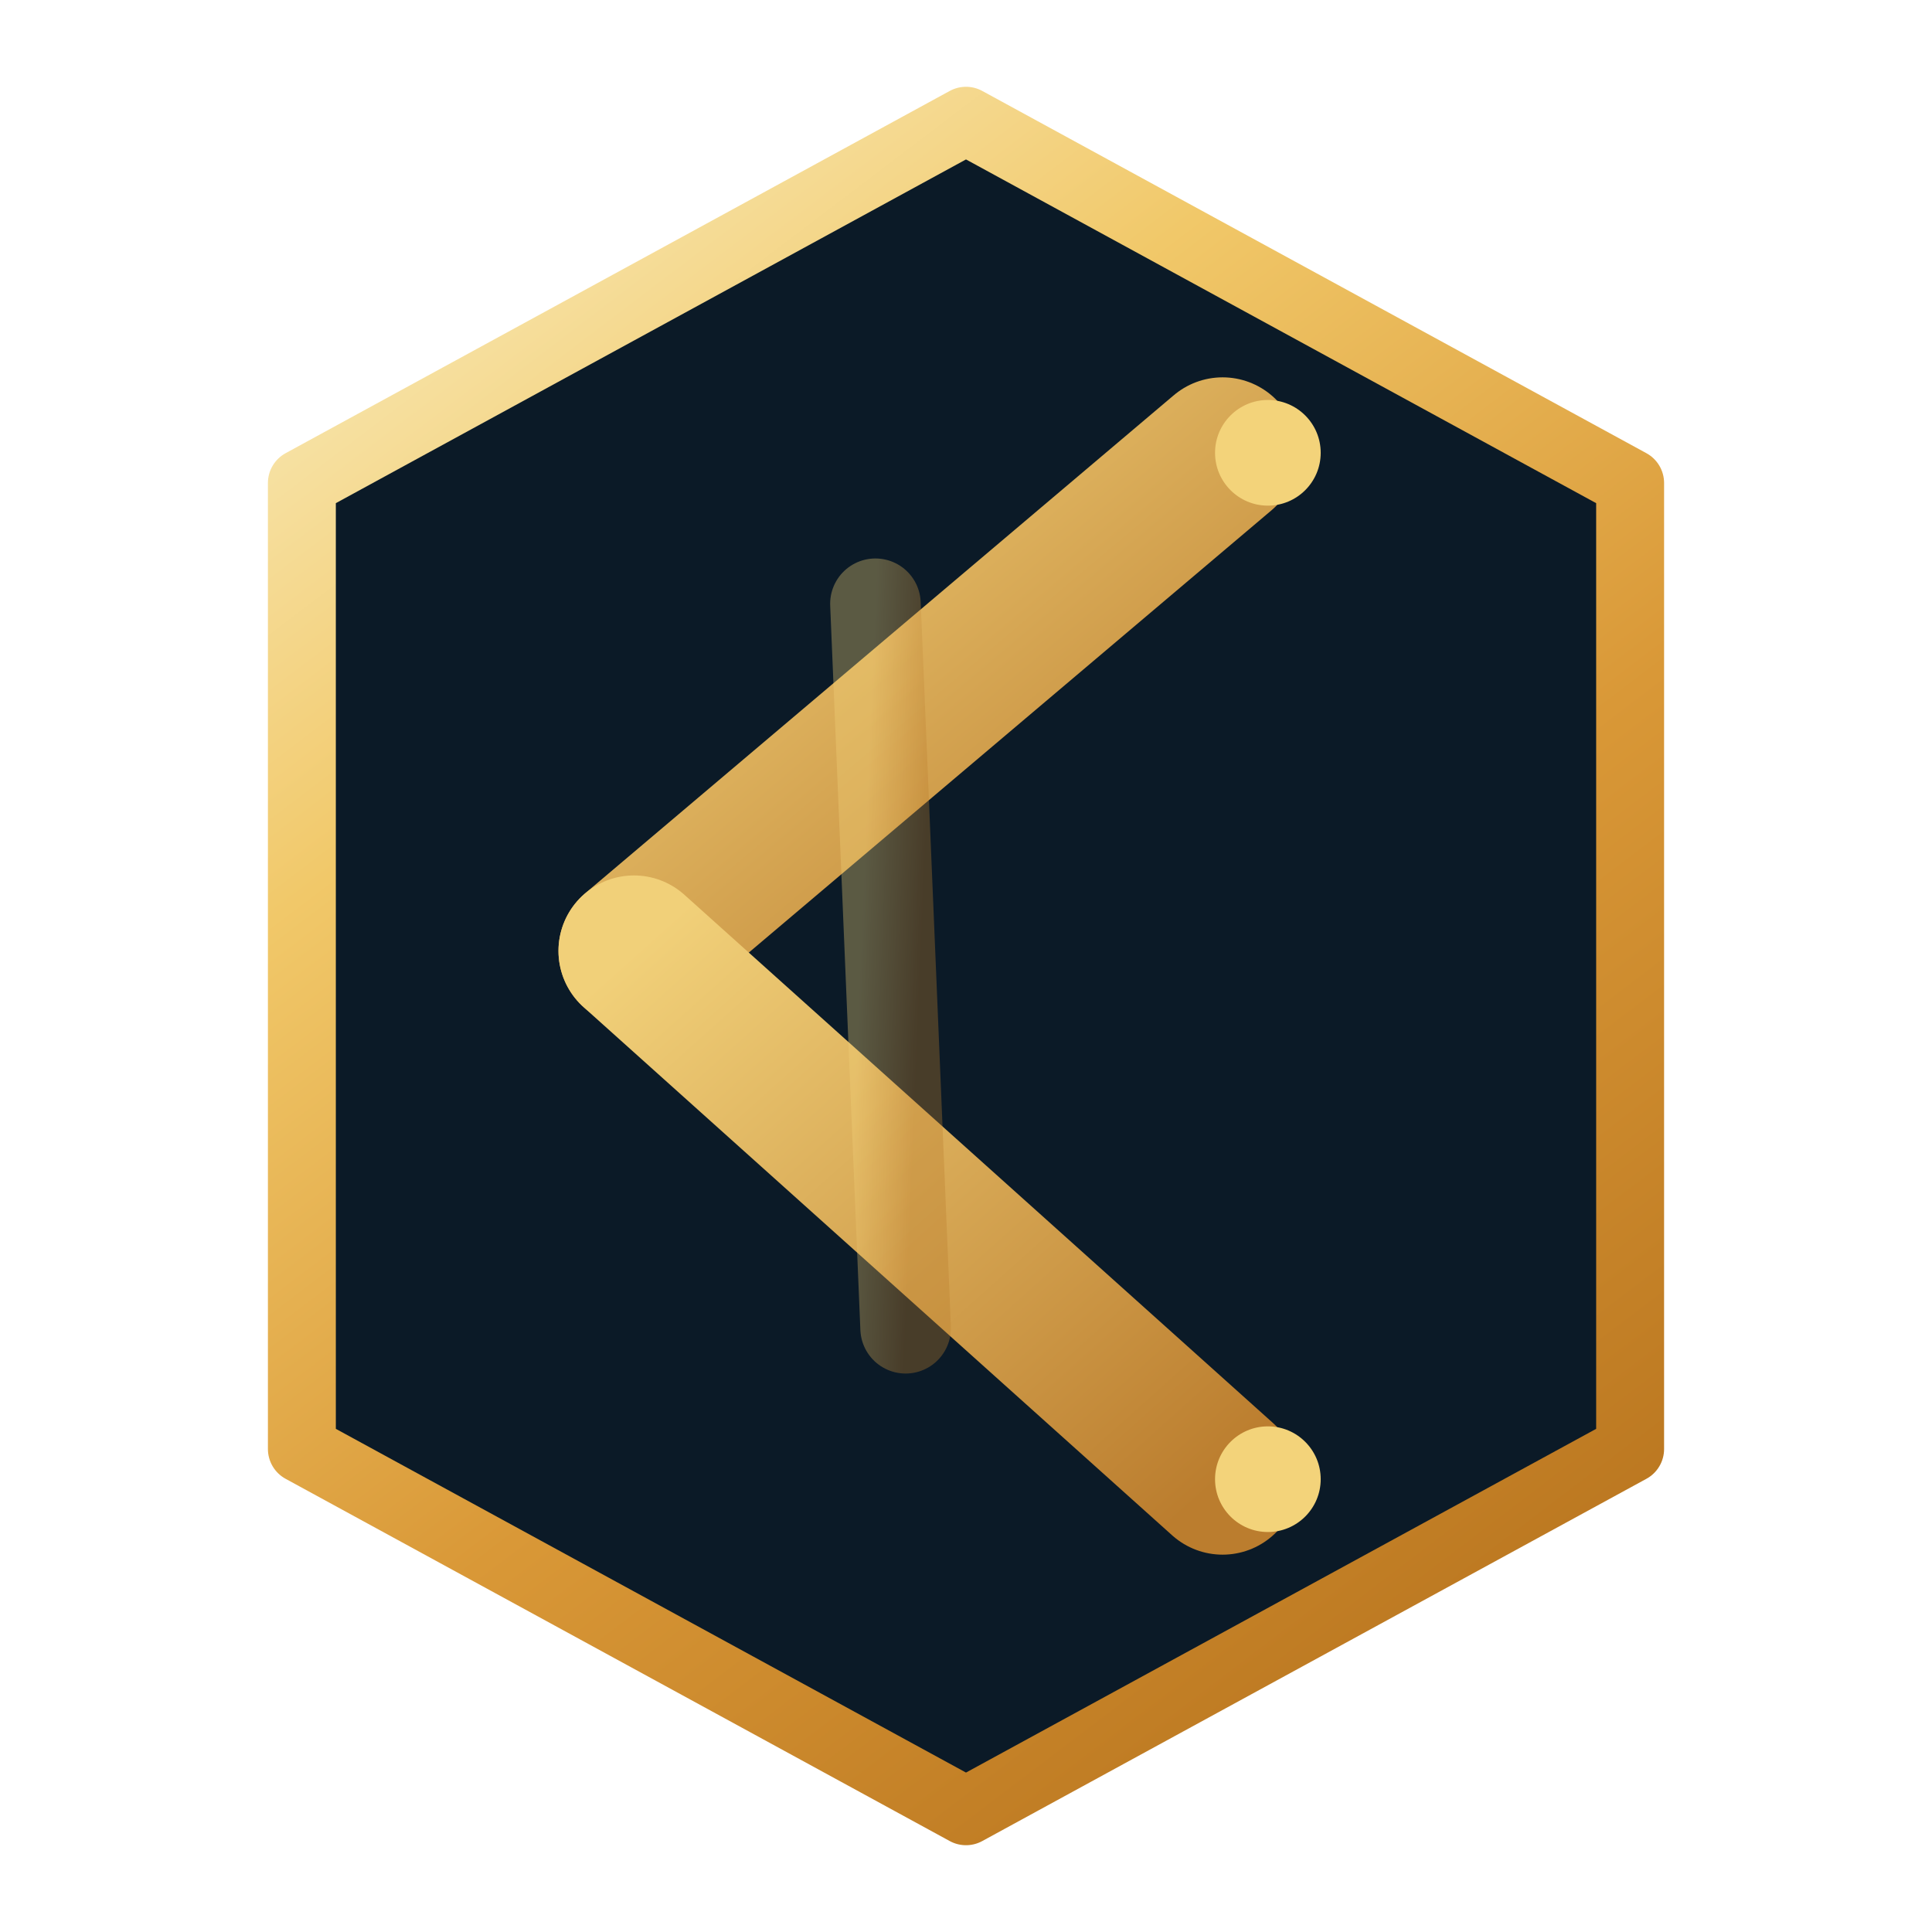
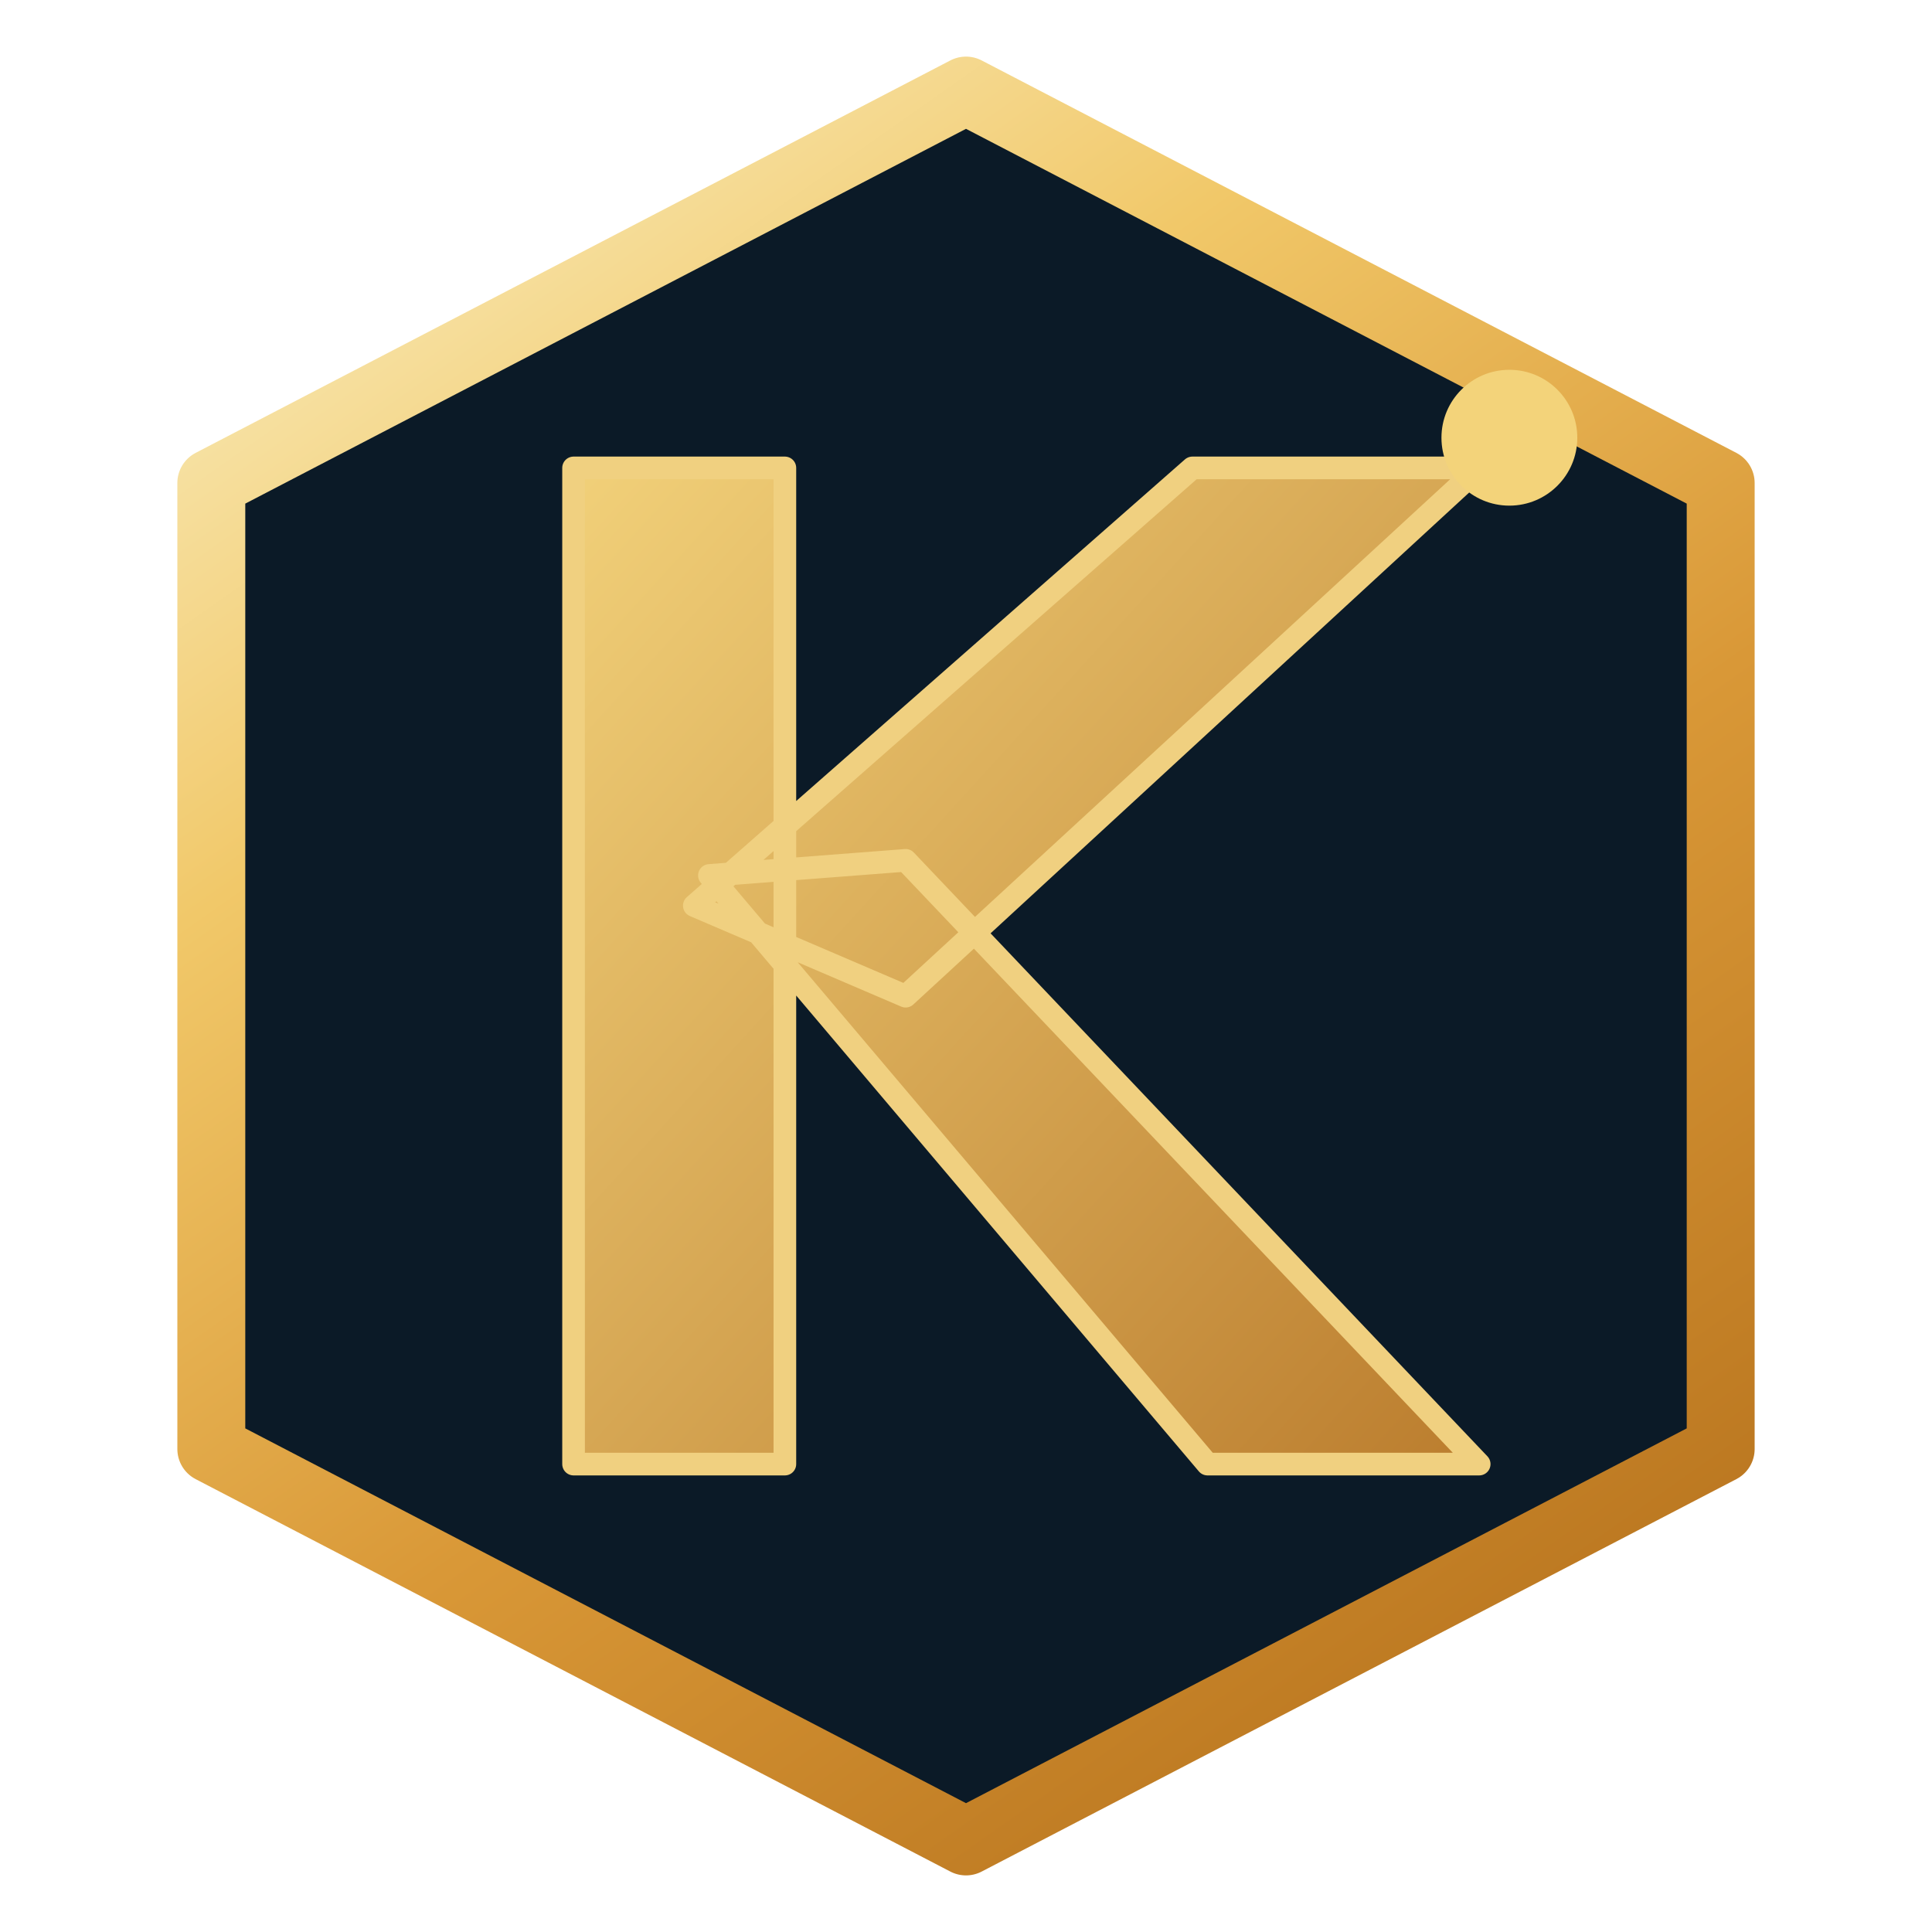
- <svg xmlns="http://www.w3.org/2000/svg" viewBox="0 0 128 128" role="img" aria-label="Knoprix brand mark">
+ <svg xmlns="http://www.w3.org/2000/svg" viewBox="0 0 128 128">
  <defs>
    <linearGradient id="goldBorder" x1="20%" y1="0%" x2="80%" y2="100%">
      <stop offset="0%" stop-color="#f8e7b0" />
      <stop offset="25%" stop-color="#f1c869" />
      <stop offset="60%" stop-color="#d99837" />
      <stop offset="100%" stop-color="#b8741e" />
    </linearGradient>
    <linearGradient id="goldFill" x1="0%" y1="0%" x2="100%" y2="100%">
      <stop offset="0%" stop-color="#f1d079" />
      <stop offset="100%" stop-color="#bb7d2e" />
    </linearGradient>
  </defs>
-   <path d="M20 32 L64 8 L108 32 L108 96 L64 120 L20 96 Z" fill="#0b1a27" stroke="url(#goldBorder)" stroke-width="4.5" stroke-linejoin="round" />
-   <path d="M42 30 L42 98" stroke="url(#goldFill)" stroke-width="10" stroke-linecap="round" />
-   <path d="M42 63 L81 30" stroke="url(#goldFill)" stroke-width="10" stroke-linecap="round" />
-   <path d="M42 63 L81 98" stroke="url(#goldFill)" stroke-width="10" stroke-linecap="round" />
-   <path d="M58 40 L60 88" stroke="url(#goldFill)" stroke-width="6" stroke-linecap="round" opacity="0.35" />
-   <circle cx="84" cy="30" r="3.5" fill="#f3d37a" />
-   <circle cx="84" cy="98" r="3.5" fill="#f3d37a" />
-   <path d="M84 30 L84 98" stroke="url(#goldBorder)" stroke-width="1.8" opacity="0.7" />
+   <path d="M14 32 L64 6 L114 32 L114 96 L64 122 L14 96 Z" fill="#0b1a27" stroke="url(#goldBorder)" stroke-width="4.5" stroke-linejoin="round" />
+   <path d="M38 31 H52 V97 H38 Z M46 60 L79 31 H98 L60 66 Z M47 58 L60 57 L98 97 H80 Z" fill="url(#goldFill)" stroke="#f0d080" stroke-width="1.5" stroke-linejoin="round" />
+   <path d="M77 29 H94" stroke="url(#goldBorder)" stroke-width="2" />
+   <circle cx="100" cy="29" r="4.5" fill="#f3d37a" />
</svg>
